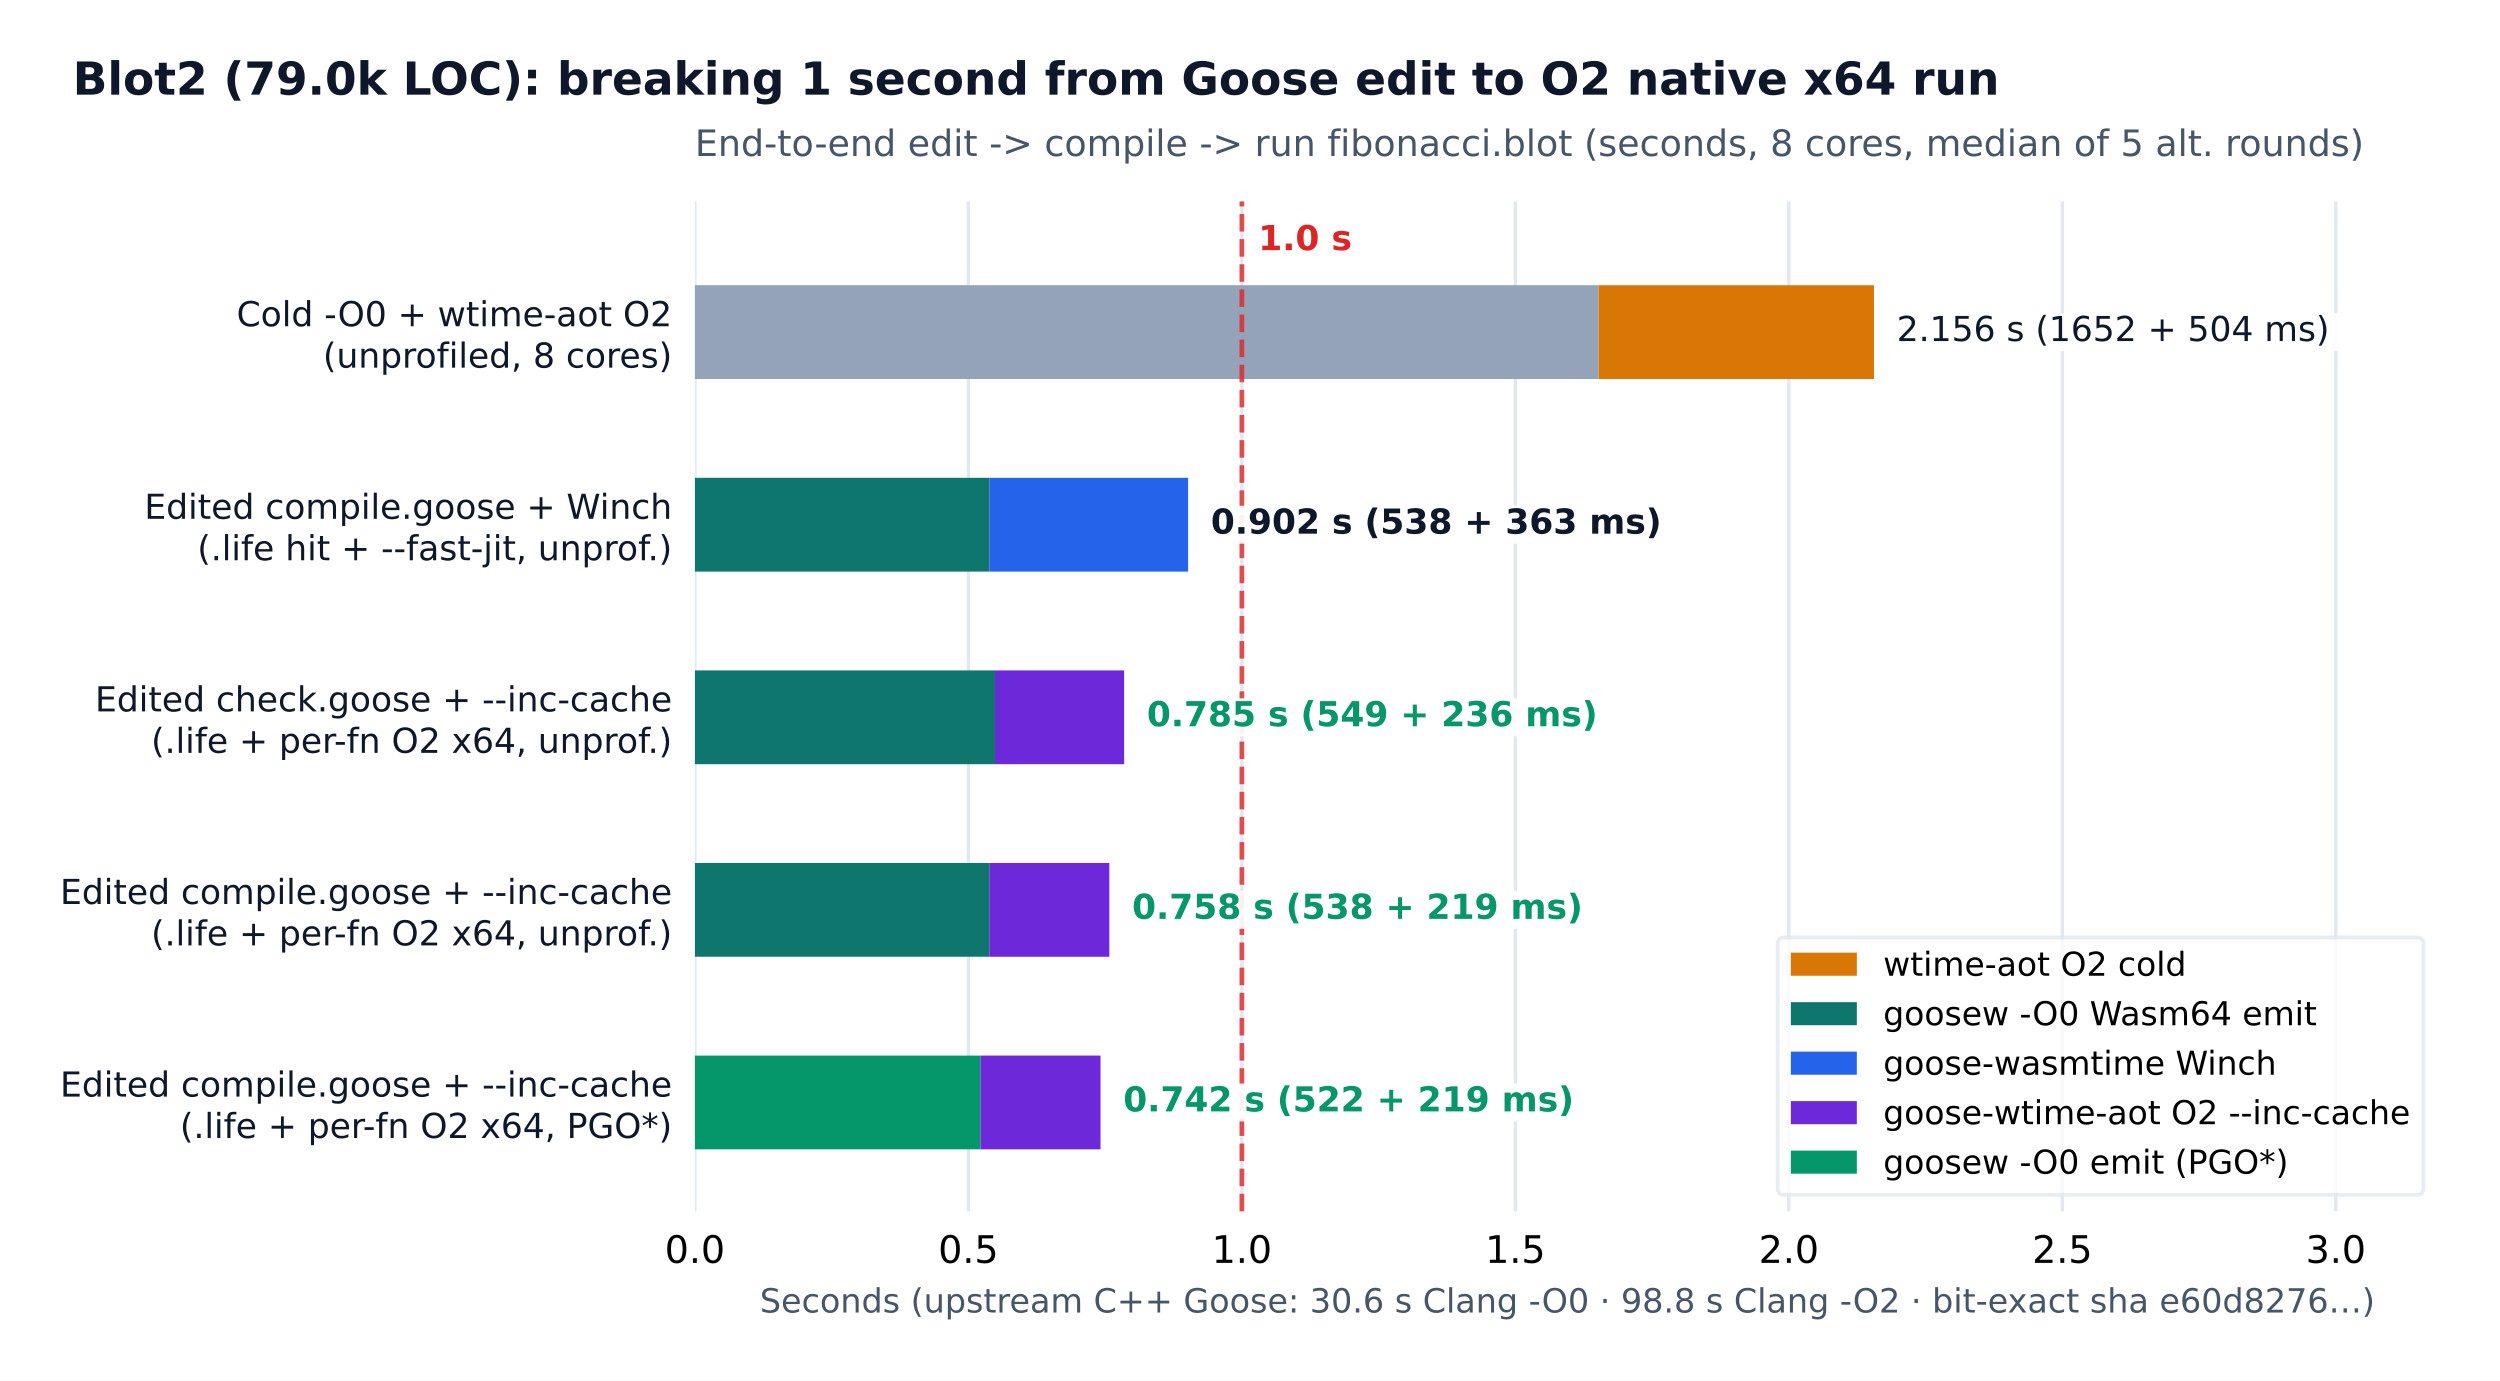
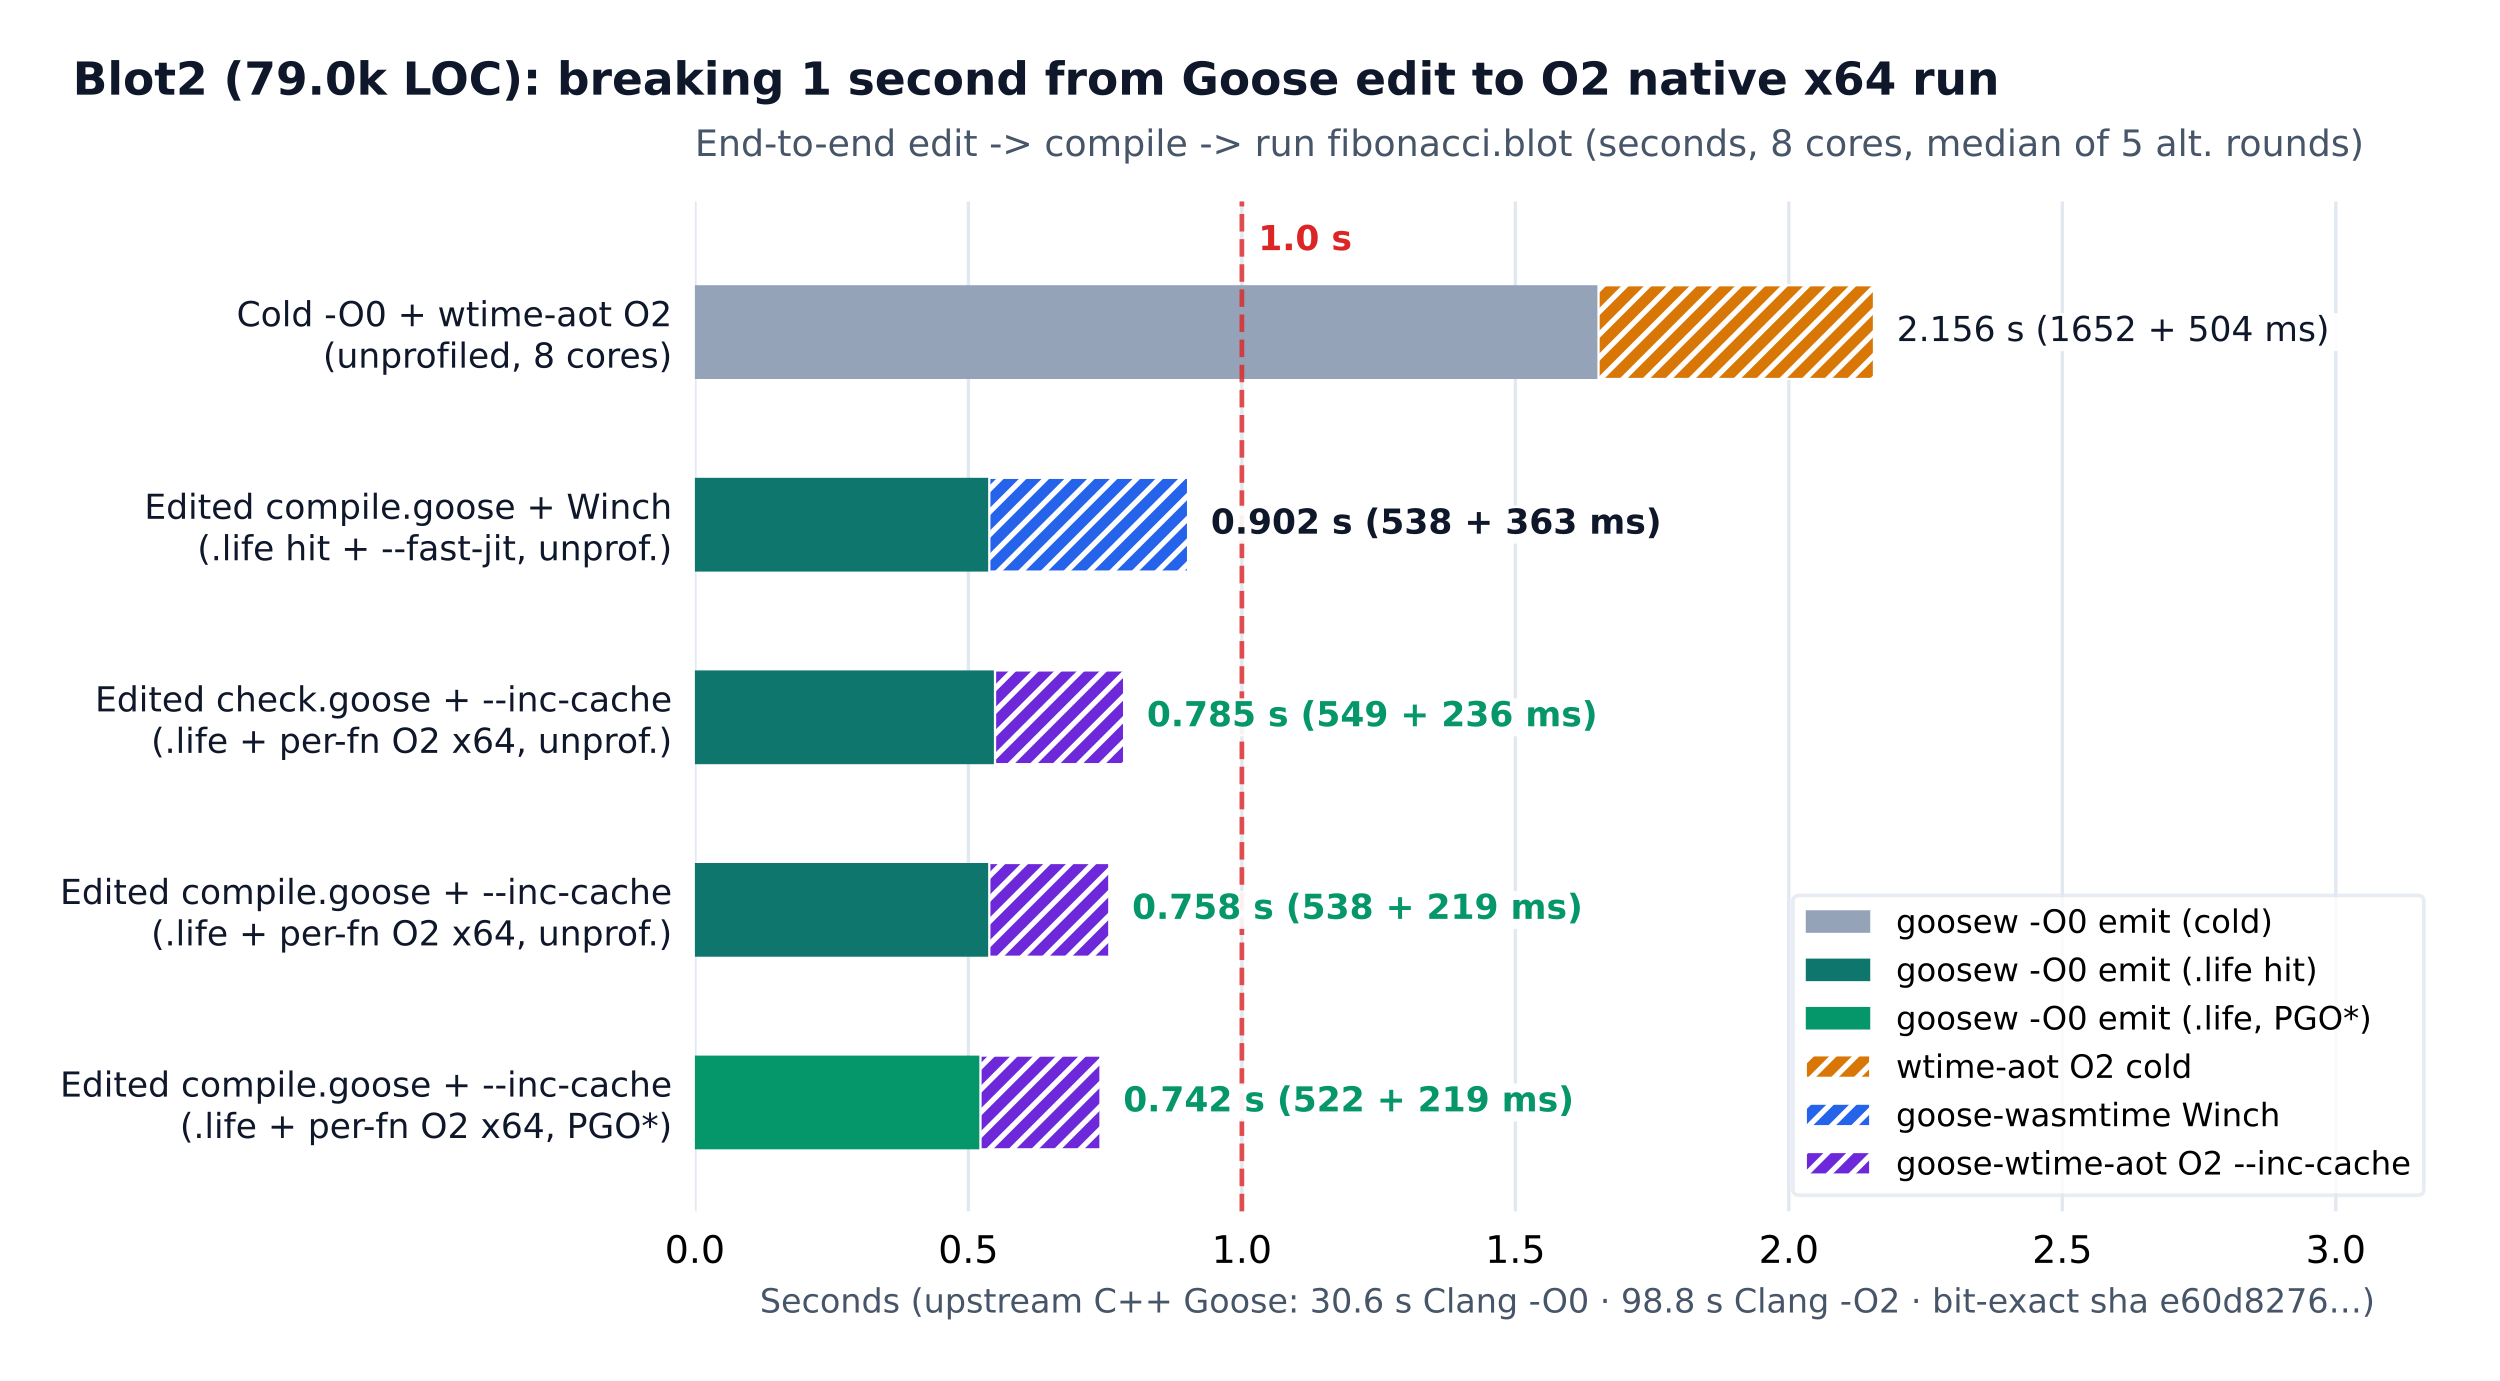
<svg xmlns="http://www.w3.org/2000/svg" width="659.28pt" height="364.08pt" viewBox="0 0 659.28 364.08" version="1.1">
  <defs>
    <style type="text/css">*{stroke-linejoin: round; stroke-linecap: butt}</style>
  </defs>
  <g id="figure_1">
    <g id="patch_1">
      <path d="M 0 364.08 L 659.28 364.08 L 659.28 0 L 0 0 z " style="fill: #ffffff" />
    </g>
    <g id="axes_1">
      <g id="patch_2">
        <path d="M 183.253 319.439 L 643.44 319.439 L 643.44 53.136 L 183.253 53.136 z " style="fill: #ffffff" />
      </g>
      <g id="matplotlib.axis_1">
        <g id="xtick_1">
          <g id="line2d_1">
            <path d="M 183.253 319.439 L 183.253 53.136 " clip-path="url(#padba60b5b8)" style="fill: none; stroke: #e2e8f0; stroke-width: 0.9; stroke-linecap: square" />
          </g>
          <g id="line2d_2" />
          <g id="text_1">
            <text style="font-size: 10px; font-family: 'DejaVu Sans'; text-anchor: middle" x="183.253" y="333.036" transform="rotate(-0 183.2527 333.0365)">0.0</text>
          </g>
        </g>
        <g id="xtick_2">
          <g id="line2d_3">
            <path d="M 255.374 319.439 L 255.374 53.136 " clip-path="url(#padba60b5b8)" style="fill: none; stroke: #e2e8f0; stroke-width: 0.9; stroke-linecap: square" />
          </g>
          <g id="line2d_4" />
          <g id="text_2">
            <text style="font-size: 10px; font-family: 'DejaVu Sans'; text-anchor: middle" x="255.374" y="333.036" transform="rotate(-0 255.3744 333.0365)">0.5</text>
          </g>
        </g>
        <g id="xtick_3">
          <g id="line2d_5">
            <path d="M 327.496 319.439 L 327.496 53.136 " clip-path="url(#padba60b5b8)" style="fill: none; stroke: #e2e8f0; stroke-width: 0.9; stroke-linecap: square" />
          </g>
          <g id="line2d_6" />
          <g id="text_3">
            <text style="font-size: 10px; font-family: 'DejaVu Sans'; text-anchor: middle" x="327.496" y="333.036" transform="rotate(-0 327.4961 333.0365)">1.0</text>
          </g>
        </g>
        <g id="xtick_4">
          <g id="line2d_7">
            <path d="M 399.618 319.439 L 399.618 53.136 " clip-path="url(#padba60b5b8)" style="fill: none; stroke: #e2e8f0; stroke-width: 0.9; stroke-linecap: square" />
          </g>
          <g id="line2d_8" />
          <g id="text_4">
            <text style="font-size: 10px; font-family: 'DejaVu Sans'; text-anchor: middle" x="399.618" y="333.036" transform="rotate(-0 399.6178 333.0365)">1.5</text>
          </g>
        </g>
        <g id="xtick_5">
          <g id="line2d_9">
            <path d="M 471.739 319.439 L 471.739 53.136 " clip-path="url(#padba60b5b8)" style="fill: none; stroke: #e2e8f0; stroke-width: 0.9; stroke-linecap: square" />
          </g>
          <g id="line2d_10" />
          <g id="text_5">
            <text style="font-size: 10px; font-family: 'DejaVu Sans'; text-anchor: middle" x="471.739" y="333.036" transform="rotate(-0 471.7395 333.0365)">2.0</text>
          </g>
        </g>
        <g id="xtick_6">
          <g id="line2d_11">
            <path d="M 543.861 319.439 L 543.861 53.136 " clip-path="url(#padba60b5b8)" style="fill: none; stroke: #e2e8f0; stroke-width: 0.9; stroke-linecap: square" />
          </g>
          <g id="line2d_12" />
          <g id="text_6">
            <text style="font-size: 10px; font-family: 'DejaVu Sans'; text-anchor: middle" x="543.861" y="333.036" transform="rotate(-0 543.8612 333.0365)">2.5</text>
          </g>
        </g>
        <g id="xtick_7">
          <g id="line2d_13">
            <path d="M 615.983 319.439 L 615.983 53.136 " clip-path="url(#padba60b5b8)" style="fill: none; stroke: #e2e8f0; stroke-width: 0.9; stroke-linecap: square" />
          </g>
          <g id="line2d_14" />
          <g id="text_7">
            <text style="font-size: 10px; font-family: 'DejaVu Sans'; text-anchor: middle" x="615.983" y="333.036" transform="rotate(-0 615.9829 333.0365)">3.0</text>
          </g>
        </g>
        <g id="text_8">
          <text style="font-size: 8.8px; font-family: 'DejaVu Sans'; text-anchor: middle; fill: #475569" x="413.346" y="346.125" transform="rotate(-0 413.3461 346.1255)">Seconds (upstream C++ Goose: 30.6 s Clang -O0 · 98.8 s Clang -O2 · bit-exact sha e60d8276…)</text>
        </g>
      </g>
      <g id="matplotlib.axis_2">
        <g id="ytick_1">
          <g id="line2d_15" />
          <g id="text_9">
            <text style="font-size: 9.1px; font-family: 'DejaVu Sans'; fill: #0f172a" transform="translate(62.39219 86.03455)">Cold -O0 + wtime-aot O2</text>
            <text style="font-size: 9.1px; font-family: 'DejaVu Sans'; fill: #0f172a" transform="translate(85.17773 96.95704)">(unprofiled, 8 cores)</text>
          </g>
        </g>
        <g id="ytick_2">
          <g id="line2d_16" />
          <g id="text_10">
            <text style="font-size: 9.1px; font-family: 'DejaVu Sans'; fill: #0f172a" transform="translate(38.07528 136.822)">Edited compile.goose + Winch</text>
            <text style="font-size: 9.1px; font-family: 'DejaVu Sans'; fill: #0f172a" transform="translate(52.03809 147.7445)">(.life hit + --fast-jit, unprof.)</text>
          </g>
        </g>
        <g id="ytick_3">
          <g id="line2d_17" />
          <g id="text_11">
            <text style="font-size: 9.1px; font-family: 'DejaVu Sans'; fill: #0f172a" transform="translate(25.06512 187.6095)">Edited check.goose + --inc-cache</text>
            <text style="font-size: 9.1px; font-family: 'DejaVu Sans'; fill: #0f172a" transform="translate(39.86116 198.5319)">(.life + per-fn O2 x64, unprof.)</text>
          </g>
        </g>
        <g id="ytick_4">
          <g id="line2d_18" />
          <g id="text_12">
            <text style="font-size: 9.1px; font-family: 'DejaVu Sans'; fill: #0f172a" transform="translate(15.84 238.3969)">Edited compile.goose + --inc-cache</text>
            <text style="font-size: 9.1px; font-family: 'DejaVu Sans'; fill: #0f172a" transform="translate(39.86116 249.3194)">(.life + per-fn O2 x64, unprof.)</text>
          </g>
        </g>
        <g id="ytick_5">
          <g id="line2d_19" />
          <g id="text_13">
            <text style="font-size: 9.1px; font-family: 'DejaVu Sans'; fill: #0f172a" transform="translate(15.84 289.1844)">Edited compile.goose + --inc-cache</text>
            <text style="font-size: 9.1px; font-family: 'DejaVu Sans'; fill: #0f172a" transform="translate(47.4625 300.1069)">(.life + per-fn O2 x64, PGO*)</text>
          </g>
        </g>
      </g>
      <g id="patch_3">
        <path d="M 183.253 75.217 L 421.553 75.217 L 421.553 99.949 L 183.253 99.949 z " clip-path="url(#padba60b5b8)" style="fill: #94a3b8" />
      </g>
      <g id="patch_4">
-         <path d="M 421.553 75.217 L 494.19 75.217 L 494.19 99.949 L 421.553 99.949 z " clip-path="url(#padba60b5b8)" style="fill: #d97706" />
+         <path d="M 421.553 75.217 L 494.19 75.217 L 494.19 99.949 L 421.553 99.949 z " clip-path="url(#padba60b5b8)" style="fill: url(#h4a803f1a6a); stroke: #ffffff; stroke-width: 0.6; stroke-linejoin: miter" />
      </g>
      <g id="patch_5">
        <path d="M 183.253 126.005 L 260.888 126.005 L 260.888 150.736 L 183.253 150.736 z " clip-path="url(#padba60b5b8)" style="fill: #0f766e" />
      </g>
      <g id="patch_6">
-         <path d="M 260.888 126.005 L 313.318 126.005 L 313.318 150.736 L 260.888 150.736 z " clip-path="url(#padba60b5b8)" style="fill: #2563eb" />
+         <path d="M 260.888 126.005 L 313.318 126.005 L 313.318 150.736 L 260.888 150.736 z " clip-path="url(#padba60b5b8)" style="fill: url(#h7ace7018a5); stroke: #ffffff; stroke-width: 0.6; stroke-linejoin: miter" />
      </g>
      <g id="patch_7">
        <path d="M 183.253 176.792 L 262.399 176.792 L 262.399 201.524 L 183.253 201.524 z " clip-path="url(#padba60b5b8)" style="fill: #0f766e" />
      </g>
      <g id="patch_8">
-         <path d="M 262.399 176.792 L 296.446 176.792 L 296.446 201.524 L 262.399 201.524 z " clip-path="url(#padba60b5b8)" style="fill: #6d28d9" />
+         <path d="M 262.399 176.792 L 296.446 176.792 L 296.446 201.524 L 262.399 201.524 z " clip-path="url(#padba60b5b8)" style="fill: url(#h970666c055); stroke: #ffffff; stroke-width: 0.6; stroke-linejoin: miter" />
      </g>
      <g id="patch_9">
        <path d="M 183.253 227.58 L 260.888 227.58 L 260.888 252.311 L 183.253 252.311 z " clip-path="url(#padba60b5b8)" style="fill: #0f766e" />
      </g>
      <g id="patch_10">
-         <path d="M 260.888 227.58 L 292.542 227.58 L 292.542 252.311 L 260.888 252.311 z " clip-path="url(#padba60b5b8)" style="fill: #6d28d9" />
+         <path d="M 260.888 227.58 L 292.542 227.58 L 292.542 252.311 L 260.888 252.311 z " clip-path="url(#padba60b5b8)" style="fill: url(#h970666c055); stroke: #ffffff; stroke-width: 0.6; stroke-linejoin: miter" />
      </g>
      <g id="patch_11">
        <path d="M 183.253 278.367 L 258.562 278.367 L 258.562 303.099 L 183.253 303.099 z " clip-path="url(#padba60b5b8)" style="fill: #059669" />
      </g>
      <g id="patch_12">
-         <path d="M 258.562 278.367 L 290.216 278.367 L 290.216 303.099 L 258.562 303.099 z " clip-path="url(#padba60b5b8)" style="fill: #6d28d9" />
+         <path d="M 258.562 278.367 L 290.216 278.367 L 290.216 303.099 L 258.562 303.099 z " clip-path="url(#padba60b5b8)" style="fill: url(#h970666c055); stroke: #ffffff; stroke-width: 0.6; stroke-linejoin: miter" />
      </g>
      <g id="line2d_20">
        <path d="M 327.496 319.439 L 327.496 53.136 " clip-path="url(#padba60b5b8)" style="fill: none; stroke-dasharray: 4.625,2; stroke-dashoffset: 0; stroke: #dc2626; stroke-opacity: 0.8; stroke-width: 1.25" />
      </g>
      <g id="text_14">
        <g id="patch_13">
          <path d="M 499.735 92.588 L 617.649 92.588 L 617.649 82.578 L 499.735 82.578 z " style="fill: #ffffff; opacity: 0.92" />
        </g>
        <text style="font-size: 9.1px; font-family: 'DejaVu Sans'; text-anchor: start; fill: #0f172a" x="500.19" y="89.947" transform="rotate(-0 500.1897 89.94693)">2.156 s  (1652 + 504 ms)</text>
      </g>
      <g id="text_15">
        <g id="patch_14">
          <path d="M 318.863 143.376 L 441.811 143.376 L 441.811 133.366 L 318.863 133.366 z " style="fill: #ffffff; opacity: 0.92" />
        </g>
        <text style="font-weight: 700; font-size: 9.1px; font-family: 'DejaVu Sans'; text-anchor: start; fill: #0f172a" x="319.318" y="140.734" transform="rotate(-0 319.3181 140.7344)">0.902 s  (538 + 363 ms)</text>
      </g>
      <g id="text_16">
        <g id="patch_15">
          <path d="M 301.991 194.163 L 424.94 194.163 L 424.94 184.153 L 301.991 184.153 z " style="fill: #ffffff; opacity: 0.92" />
        </g>
        <text style="font-weight: 700; font-size: 9.1px; font-family: 'DejaVu Sans'; text-anchor: start; fill: #059669" x="302.446" y="191.522" transform="rotate(-0 302.4465 191.5218)">0.785 s  (549 + 236 ms)</text>
      </g>
      <g id="text_17">
        <g id="patch_16">
          <path d="M 298.087 244.95 L 421.035 244.95 L 421.035 234.94 L 298.087 234.94 z " style="fill: #ffffff; opacity: 0.92" />
        </g>
        <text style="font-weight: 700; font-size: 9.1px; font-family: 'DejaVu Sans'; text-anchor: start; fill: #059669" x="298.542" y="242.309" transform="rotate(-0 298.5417 242.3093)">0.758 s  (538 + 219 ms)</text>
      </g>
      <g id="text_18">
        <g id="patch_17">
          <path d="M 295.761 295.738 L 418.709 295.738 L 418.709 285.728 L 295.761 285.728 z " style="fill: #ffffff; opacity: 0.92" />
        </g>
        <text style="font-weight: 700; font-size: 9.1px; font-family: 'DejaVu Sans'; text-anchor: start; fill: #059669" x="296.216" y="293.097" transform="rotate(-0 296.2161 293.0967)">0.742 s  (522 + 219 ms)</text>
      </g>
      <g id="text_19">
        <g id="patch_18">
          <path d="M 331.368 68.606 L 356.982 68.606 L 356.982 58.596 L 331.368 58.596 z " style="fill: #ffffff; opacity: 0.92" />
        </g>
        <text style="font-weight: 700; font-size: 9.1px; font-family: 'DejaVu Sans'; text-anchor: start; fill: #dc2626" x="331.823" y="65.965" transform="rotate(-0 331.8234 65.96521)">1.0 s</text>
      </g>
      <g id="text_20">
        <text style="font-size: 9.6px; font-family: 'DejaVu Sans'; text-anchor: start; fill: #475569" x="183.253" y="41.136" transform="rotate(-0 183.2527 41.13592)">End-to-end edit -&gt; compile -&gt; run fibonacci.blot (seconds, 8 cores, median of 5 alt. rounds)</text>
      </g>
      <g id="legend_1">
        <g id="patch_19">
-           <path d="M 470.531 315.089 L 637.35 315.089 Q 639.09 315.089 639.09 313.349 L 639.09 248.965 Q 639.09 247.225 637.35 247.225 L 470.531 247.225 Q 468.791 247.225 468.791 248.965 L 468.791 313.349 Q 468.791 315.089 470.531 315.089 z " style="fill: #ffffff; opacity: 0.8; stroke: #e2e8f0; stroke-linejoin: miter" />
+           <path d="M 474.506 315.189 L 637.49 315.189 Q 639.19 315.189 639.19 313.489 L 639.19 237.835 Q 639.19 236.135 637.49 236.135 L 474.506 236.135 Q 472.806 236.135 472.806 237.835 L 472.806 313.489 Q 472.806 315.189 474.506 315.189 z " style="fill: #ffffff; opacity: 0.8; stroke: #e2e8f0; stroke-linejoin: miter" />
        </g>
        <g id="patch_20">
-           <path d="M 472.271 257.316 L 489.671 257.316 L 489.671 251.226 L 472.271 251.226 z " style="fill: #d97706" />
+           <path d="M 476.206 245.994 L 493.206 245.994 L 493.206 240.044 L 476.206 240.044 z " style="fill: #94a3b8" />
        </g>
        <g id="text_21">
-           <text style="font-size: 8.7px; font-family: 'DejaVu Sans'; text-anchor: start" x="496.631" y="257.316" transform="rotate(-0 496.6311 257.3161)">wtime-aot O2 cold</text>
+           <text style="font-size: 8.5px; font-family: 'DejaVu Sans'; text-anchor: start" x="500.006" y="245.994" transform="rotate(-0 500.006 245.9935)">goosew -O0 emit (cold)</text>
        </g>
        <g id="patch_21">
-           <path d="M 472.271 270.367 L 489.671 270.367 L 489.671 264.277 L 472.271 264.277 z " style="fill: #0f766e" />
+           <path d="M 476.206 258.744 L 493.206 258.744 L 493.206 252.794 L 476.206 252.794 z " style="fill: #0f766e" />
        </g>
        <g id="text_22">
-           <text style="font-size: 8.7px; font-family: 'DejaVu Sans'; text-anchor: start" x="496.631" y="270.367" transform="rotate(-0 496.6311 270.3668)">goosew -O0 Wasm64 emit</text>
+           <text style="font-size: 8.5px; font-family: 'DejaVu Sans'; text-anchor: start" x="500.006" y="258.744" transform="rotate(-0 500.006 258.7442)">goosew -O0 emit (.life hit)</text>
        </g>
        <g id="patch_22">
-           <path d="M 472.271 283.417 L 489.671 283.417 L 489.671 277.327 L 472.271 277.327 z " style="fill: #2563eb" />
+           <path d="M 476.206 271.495 L 493.206 271.495 L 493.206 265.545 L 476.206 265.545 z " style="fill: #059669" />
        </g>
        <g id="text_23">
-           <text style="font-size: 8.7px; font-family: 'DejaVu Sans'; text-anchor: start" x="496.631" y="283.417" transform="rotate(-0 496.6311 283.4174)">goose-wasmtime Winch</text>
+           <text style="font-size: 8.5px; font-family: 'DejaVu Sans'; text-anchor: start" x="500.006" y="271.495" transform="rotate(-0 500.006 271.4948)">goosew -O0 emit (.life, PGO*)</text>
        </g>
        <g id="patch_23">
-           <path d="M 472.271 296.468 L 489.671 296.468 L 489.671 290.378 L 472.271 290.378 z " style="fill: #6d28d9" />
+           <path d="M 476.206 284.246 L 493.206 284.246 L 493.206 278.296 L 476.206 278.296 z " style="fill: url(#h4a803f1a6a); stroke: #ffffff; stroke-width: 0.6; stroke-linejoin: miter" />
        </g>
        <g id="text_24">
-           <text style="font-size: 8.7px; font-family: 'DejaVu Sans'; text-anchor: start" x="496.631" y="296.468" transform="rotate(-0 496.6311 296.4681)">goose-wtime-aot O2 --inc-cache</text>
+           <text style="font-size: 8.5px; font-family: 'DejaVu Sans'; text-anchor: start" x="500.006" y="284.246" transform="rotate(-0 500.006 284.2455)">wtime-aot O2 cold</text>
        </g>
        <g id="patch_24">
-           <path d="M 472.271 309.519 L 489.671 309.519 L 489.671 303.429 L 472.271 303.429 z " style="fill: #059669" />
+           <path d="M 476.206 296.996 L 493.206 296.996 L 493.206 291.046 L 476.206 291.046 z " style="fill: url(#h7ace7018a5); stroke: #ffffff; stroke-width: 0.6; stroke-linejoin: miter" />
        </g>
        <g id="text_25">
-           <text style="font-size: 8.7px; font-family: 'DejaVu Sans'; text-anchor: start" x="496.631" y="309.519" transform="rotate(-0 496.6311 309.5188)">goosew -O0 emit (PGO*)</text>
+           <text style="font-size: 8.5px; font-family: 'DejaVu Sans'; text-anchor: start" x="500.006" y="296.996" transform="rotate(-0 500.006 296.9962)">goose-wasmtime Winch</text>
+         </g>
+         <g id="patch_25">
+           <path d="M 476.206 309.747 L 493.206 309.747 L 493.206 303.797 L 476.206 303.797 z " style="fill: url(#h970666c055); stroke: #ffffff; stroke-width: 0.6; stroke-linejoin: miter" />
+         </g>
+         <g id="text_26">
+           <text style="font-size: 8.5px; font-family: 'DejaVu Sans'; text-anchor: start" x="500.006" y="309.747" transform="rotate(-0 500.006 309.7468)">goose-wtime-aot O2 --inc-cache</text>
        </g>
      </g>
    </g>
-     <g id="text_26">
+     <g id="text_27">
      <text style="font-weight: 700; font-size: 12px; font-family: 'DejaVu Sans'; text-anchor: start; fill: #0f172a" x="19.176" y="24.958" transform="rotate(-0 19.17576 24.95812)">Blot2 (79.0k LOC): breaking 1 second from Goose edit to O2 native x64 run</text>
    </g>
  </g>
  <defs>
    <clipPath id="padba60b5b8">
      <rect x="183.253" y="53.136" width="460.187" height="266.303" />
    </clipPath>
  </defs>
+   <defs>
+     <pattern id="h4a803f1a6a" patternUnits="userSpaceOnUse" x="0" y="0" width="72" height="72">
+       <rect x="0" y="0" width="73" height="73" fill="#d97706" />
+       <path d="M -36 36 L 36 -36 M -33 39 L 39 -33 M -30 42 L 42 -30 M -27 45 L 45 -27 M -24 48 L 48 -24 M -21 51 L 51 -21 M -18 54 L 54 -18 M -15 57 L 57 -15 M -12 60 L 60 -12 M -9 63 L 63 -9 M -6 66 L 66 -6 M -3 69 L 69 -3 M 0 72 L 72 0 M 3 75 L 75 3 M 6 78 L 78 6 M 9 81 L 81 9 M 12 84 L 84 12 M 15 87 L 87 15 M 18 90 L 90 18 M 21 93 L 93 21 M 24 96 L 96 24 M 27 99 L 99 27 M 30 102 L 102 30 M 33 105 L 105 33 M 36 108 L 108 36 " style="fill: #ffffff; stroke: #ffffff; stroke-width: 1.4; stroke-linecap: butt; stroke-linejoin: miter" />
+     </pattern>
+     <pattern id="h7ace7018a5" patternUnits="userSpaceOnUse" x="0" y="0" width="72" height="72">
+       <rect x="0" y="0" width="73" height="73" fill="#2563eb" />
+       <path d="M -36 36 L 36 -36 M -33 39 L 39 -33 M -30 42 L 42 -30 M -27 45 L 45 -27 M -24 48 L 48 -24 M -21 51 L 51 -21 M -18 54 L 54 -18 M -15 57 L 57 -15 M -12 60 L 60 -12 M -9 63 L 63 -9 M -6 66 L 66 -6 M -3 69 L 69 -3 M 0 72 L 72 0 M 3 75 L 75 3 M 6 78 L 78 6 M 9 81 L 81 9 M 12 84 L 84 12 M 15 87 L 87 15 M 18 90 L 90 18 M 21 93 L 93 21 M 24 96 L 96 24 M 27 99 L 99 27 M 30 102 L 102 30 M 33 105 L 105 33 M 36 108 L 108 36 " style="fill: #ffffff; stroke: #ffffff; stroke-width: 1.4; stroke-linecap: butt; stroke-linejoin: miter" />
+     </pattern>
+     <pattern id="h970666c055" patternUnits="userSpaceOnUse" x="0" y="0" width="72" height="72">
+       <rect x="0" y="0" width="73" height="73" fill="#6d28d9" />
+       <path d="M -36 36 L 36 -36 M -33 39 L 39 -33 M -30 42 L 42 -30 M -27 45 L 45 -27 M -24 48 L 48 -24 M -21 51 L 51 -21 M -18 54 L 54 -18 M -15 57 L 57 -15 M -12 60 L 60 -12 M -9 63 L 63 -9 M -6 66 L 66 -6 M -3 69 L 69 -3 M 0 72 L 72 0 M 3 75 L 75 3 M 6 78 L 78 6 M 9 81 L 81 9 M 12 84 L 84 12 M 15 87 L 87 15 M 18 90 L 90 18 M 21 93 L 93 21 M 24 96 L 96 24 M 27 99 L 99 27 M 30 102 L 102 30 M 33 105 L 105 33 M 36 108 L 108 36 " style="fill: #ffffff; stroke: #ffffff; stroke-width: 1.4; stroke-linecap: butt; stroke-linejoin: miter" />
+     </pattern>
+   </defs>
</svg>
